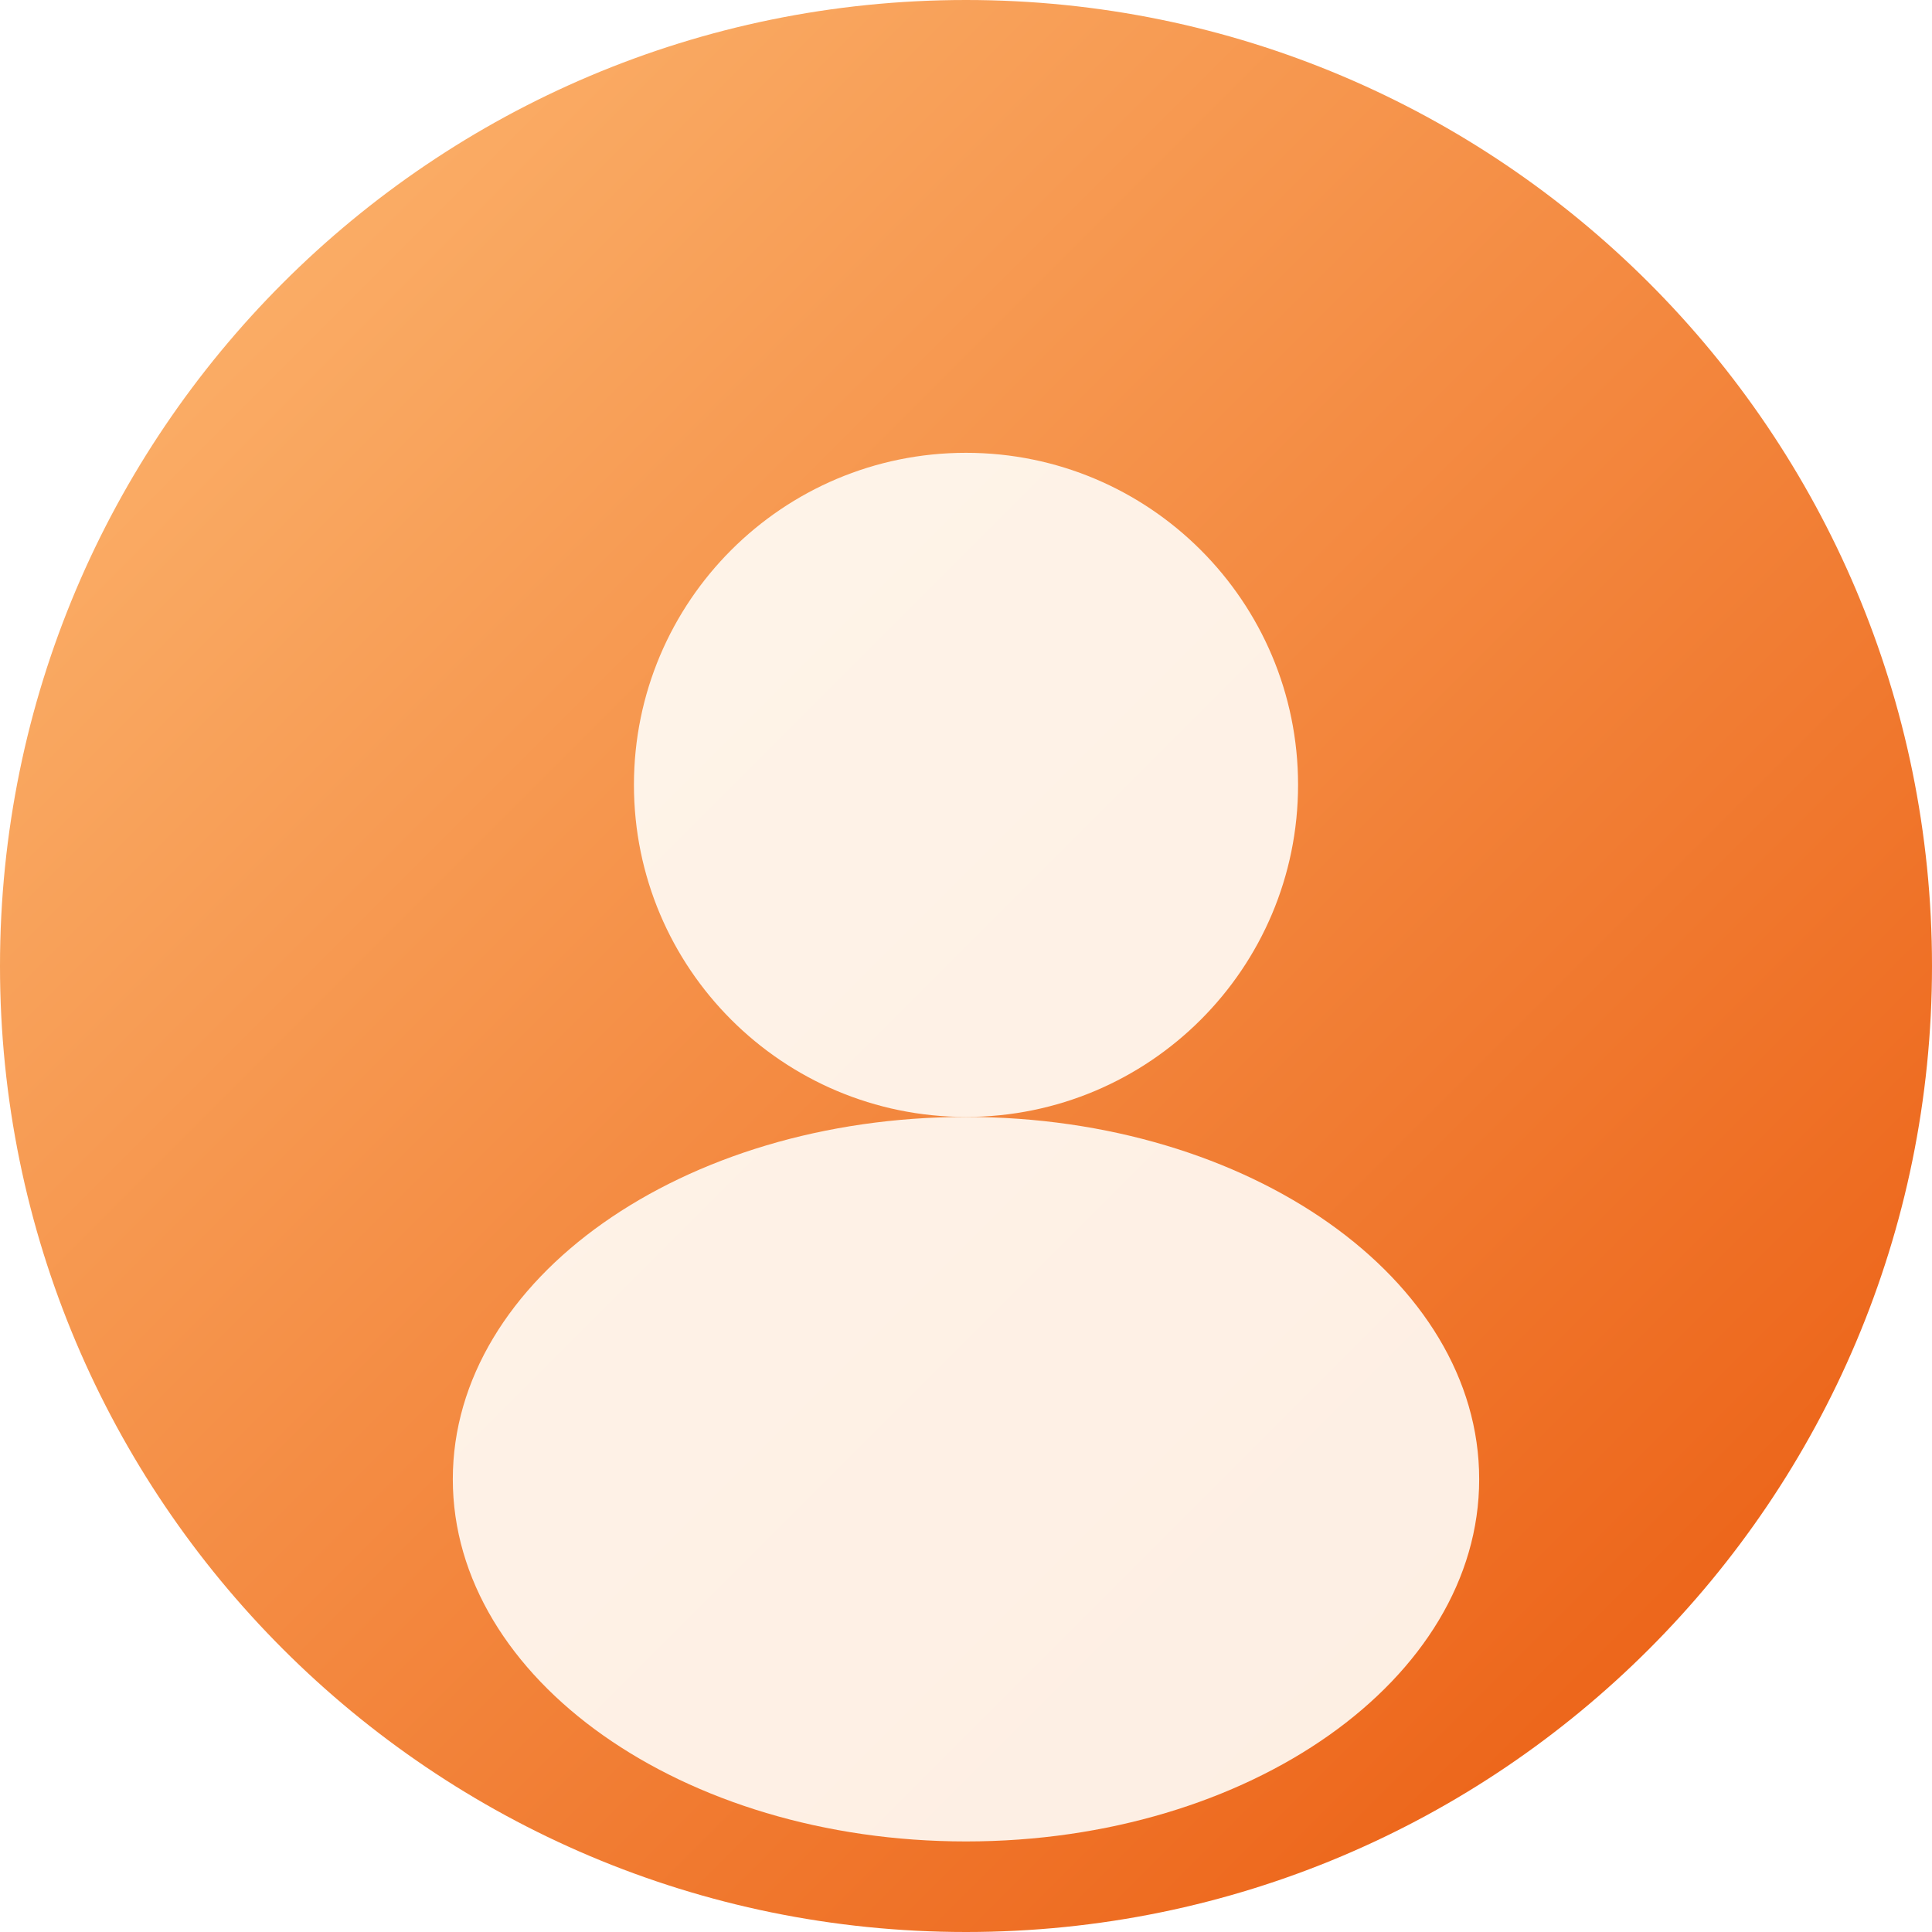
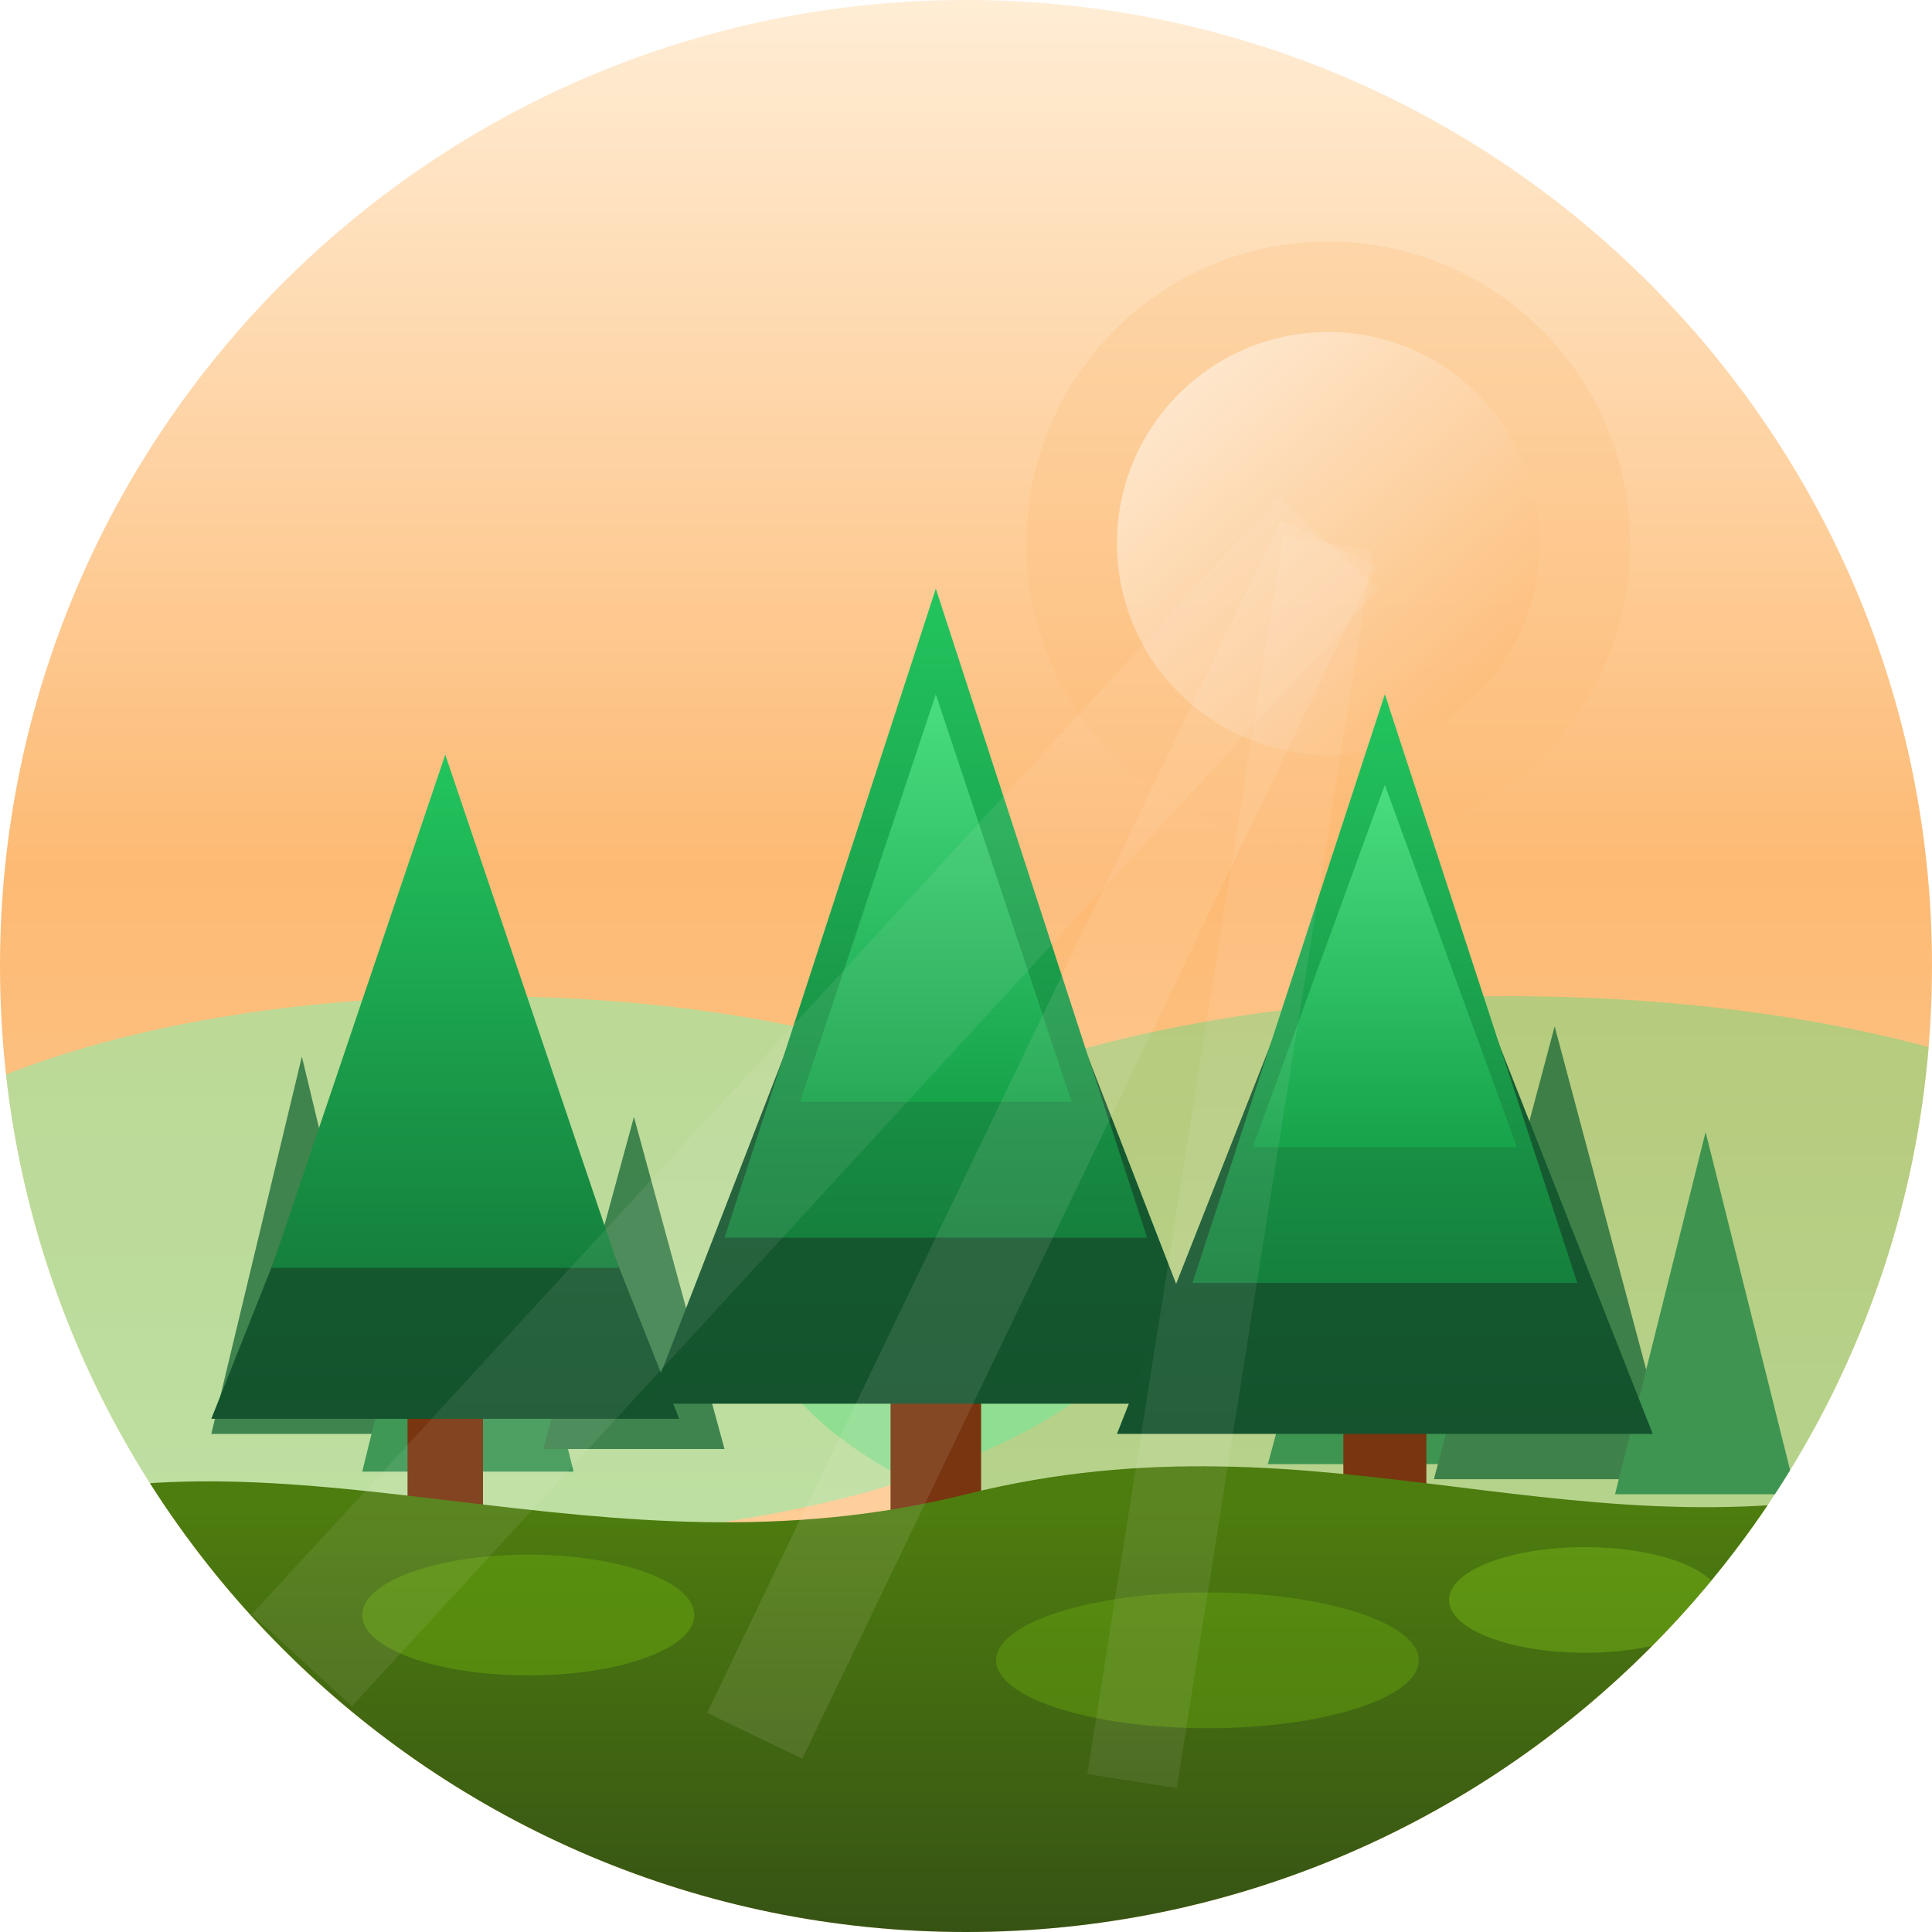
- <svg xmlns="http://www.w3.org/2000/svg" viewBox="0 0 128 128" fill="none">
+ <svg xmlns="http://www.w3.org/2000/svg" viewBox="0 0 256 256" fill="none" role="img" aria-label="森林">
  <defs>
-     <linearGradient id="g" x1="0" y1="0" x2="128" y2="128" gradientUnits="userSpaceOnUse">
-       <stop stop-color="#FDBA74" />
-       <stop offset="1" stop-color="#EA580C" />
+     <linearGradient id="sky" x1="0" y1="0" x2="0" y2="256" gradientUnits="userSpaceOnUse">
+       <stop offset="0%" stop-color="#FFEDD5" />
+       <stop offset="45%" stop-color="#FDBA74" />
+       <stop offset="100%" stop-color="#FED7AA" />
    </linearGradient>
+     <linearGradient id="sun" x1="160" y1="48" x2="200" y2="96" gradientUnits="userSpaceOnUse">
+       <stop stop-color="#FFF7ED" />
+       <stop offset="1" stop-color="#FDBA74" />
+     </linearGradient>
+     <linearGradient id="ground" x1="0" y1="200" x2="0" y2="256" gradientUnits="userSpaceOnUse">
+       <stop stop-color="#4D7C0F" />
+       <stop offset="1" stop-color="#365314" />
+     </linearGradient>
+     <linearGradient id="treeDark" x1="0" y1="0" x2="0" y2="1">
+       <stop stop-color="#166534" />
+       <stop offset="1" stop-color="#14532D" />
+     </linearGradient>
+     <linearGradient id="treeMid" x1="0" y1="0" x2="0" y2="1">
+       <stop stop-color="#22C55E" />
+       <stop offset="1" stop-color="#15803D" />
+     </linearGradient>
+     <linearGradient id="treeLight" x1="0" y1="0" x2="0" y2="1">
+       <stop stop-color="#4ADE80" />
+       <stop offset="1" stop-color="#16A34A" />
+     </linearGradient>
+     <clipPath id="circle">
+       <circle cx="128" cy="128" r="128" />
+     </clipPath>
  </defs>
-   <circle cx="64" cy="64" r="64" fill="url(#g)" />
-   <circle cx="64" cy="52" r="22" fill="#FFFDF9" fill-opacity="0.9" />
-   <ellipse cx="64" cy="98" rx="34" ry="24" fill="#FFFDF9" fill-opacity="0.9" />
+   <g clip-path="url(#circle)">
+     <rect width="256" height="256" fill="url(#sky)" />
+     <circle cx="176" cy="72" r="28" fill="url(#sun)" opacity="0.95" />
+     <circle cx="176" cy="72" r="40" fill="#FDBA74" opacity="0.25" />
+     <ellipse cx="64" cy="168" rx="90" ry="36" fill="#86EFAC" opacity="0.55" />
+     <ellipse cx="200" cy="172" rx="100" ry="40" fill="#4ADE80" opacity="0.4" />
+     <g opacity="0.75">
+       <path d="M28 190 L40 140 L52 190 Z" fill="#166534" />
+       <path d="M48 195 L62 138 L76 195 Z" fill="#15803D" />
+       <path d="M72 192 L84 148 L96 192 Z" fill="#166534" />
+       <path d="M168 194 L182 142 L196 194 Z" fill="#15803D" />
+       <path d="M190 196 L206 136 L222 196 Z" fill="#166534" />
+       <path d="M214 198 L226 150 L238 198 Z" fill="#15803D" />
+     </g>
+     <rect x="54" y="178" width="10" height="36" rx="2" fill="#78350F" />
+     <path d="M28 188 L59 110 L90 188 Z" fill="url(#treeDark)" />
+     <path d="M36 168 L59 100 L82 168 Z" fill="url(#treeMid)" />
+     <rect x="118" y="170" width="12" height="42" rx="2" fill="#78350F" />
+     <path d="M86 186 L124 88 L162 186 Z" fill="url(#treeDark)" />
+     <path d="M96 164 L124 78 L152 164 Z" fill="url(#treeMid)" />
+     <path d="M106 146 L124 92 L142 146 Z" fill="url(#treeLight)" />
+     <rect x="178" y="176" width="11" height="40" rx="2" fill="#78350F" />
+     <path d="M148 190 L183.5 100 L219 190 Z" fill="url(#treeDark)" />
+     <path d="M158 170 L183.5 92 L209 170 Z" fill="url(#treeMid)" />
+     <path d="M166 152 L183.5 104 L201 152 Z" fill="url(#treeLight)" />
+     <path d="M0 200 C40 188 80 210 128 198 C176 186 210 208 256 196 L256 256 L0 256 Z" fill="url(#ground)" />
+     <ellipse cx="70" cy="214" rx="22" ry="8" fill="#65A30D" opacity="0.55" />
+     <ellipse cx="160" cy="220" rx="28" ry="9" fill="#65A30D" opacity="0.45" />
+     <ellipse cx="210" cy="212" rx="18" ry="7" fill="#84CC16" opacity="0.35" />
+     <path d="M176 72 L40 220" stroke="#FFF7ED" stroke-width="18" opacity="0.08" />
+     <path d="M176 72 L100 230" stroke="#FFF7ED" stroke-width="14" opacity="0.1" />
+     <path d="M176 72 L150 236" stroke="#FFF7ED" stroke-width="12" opacity="0.08" />
+   </g>
</svg>
